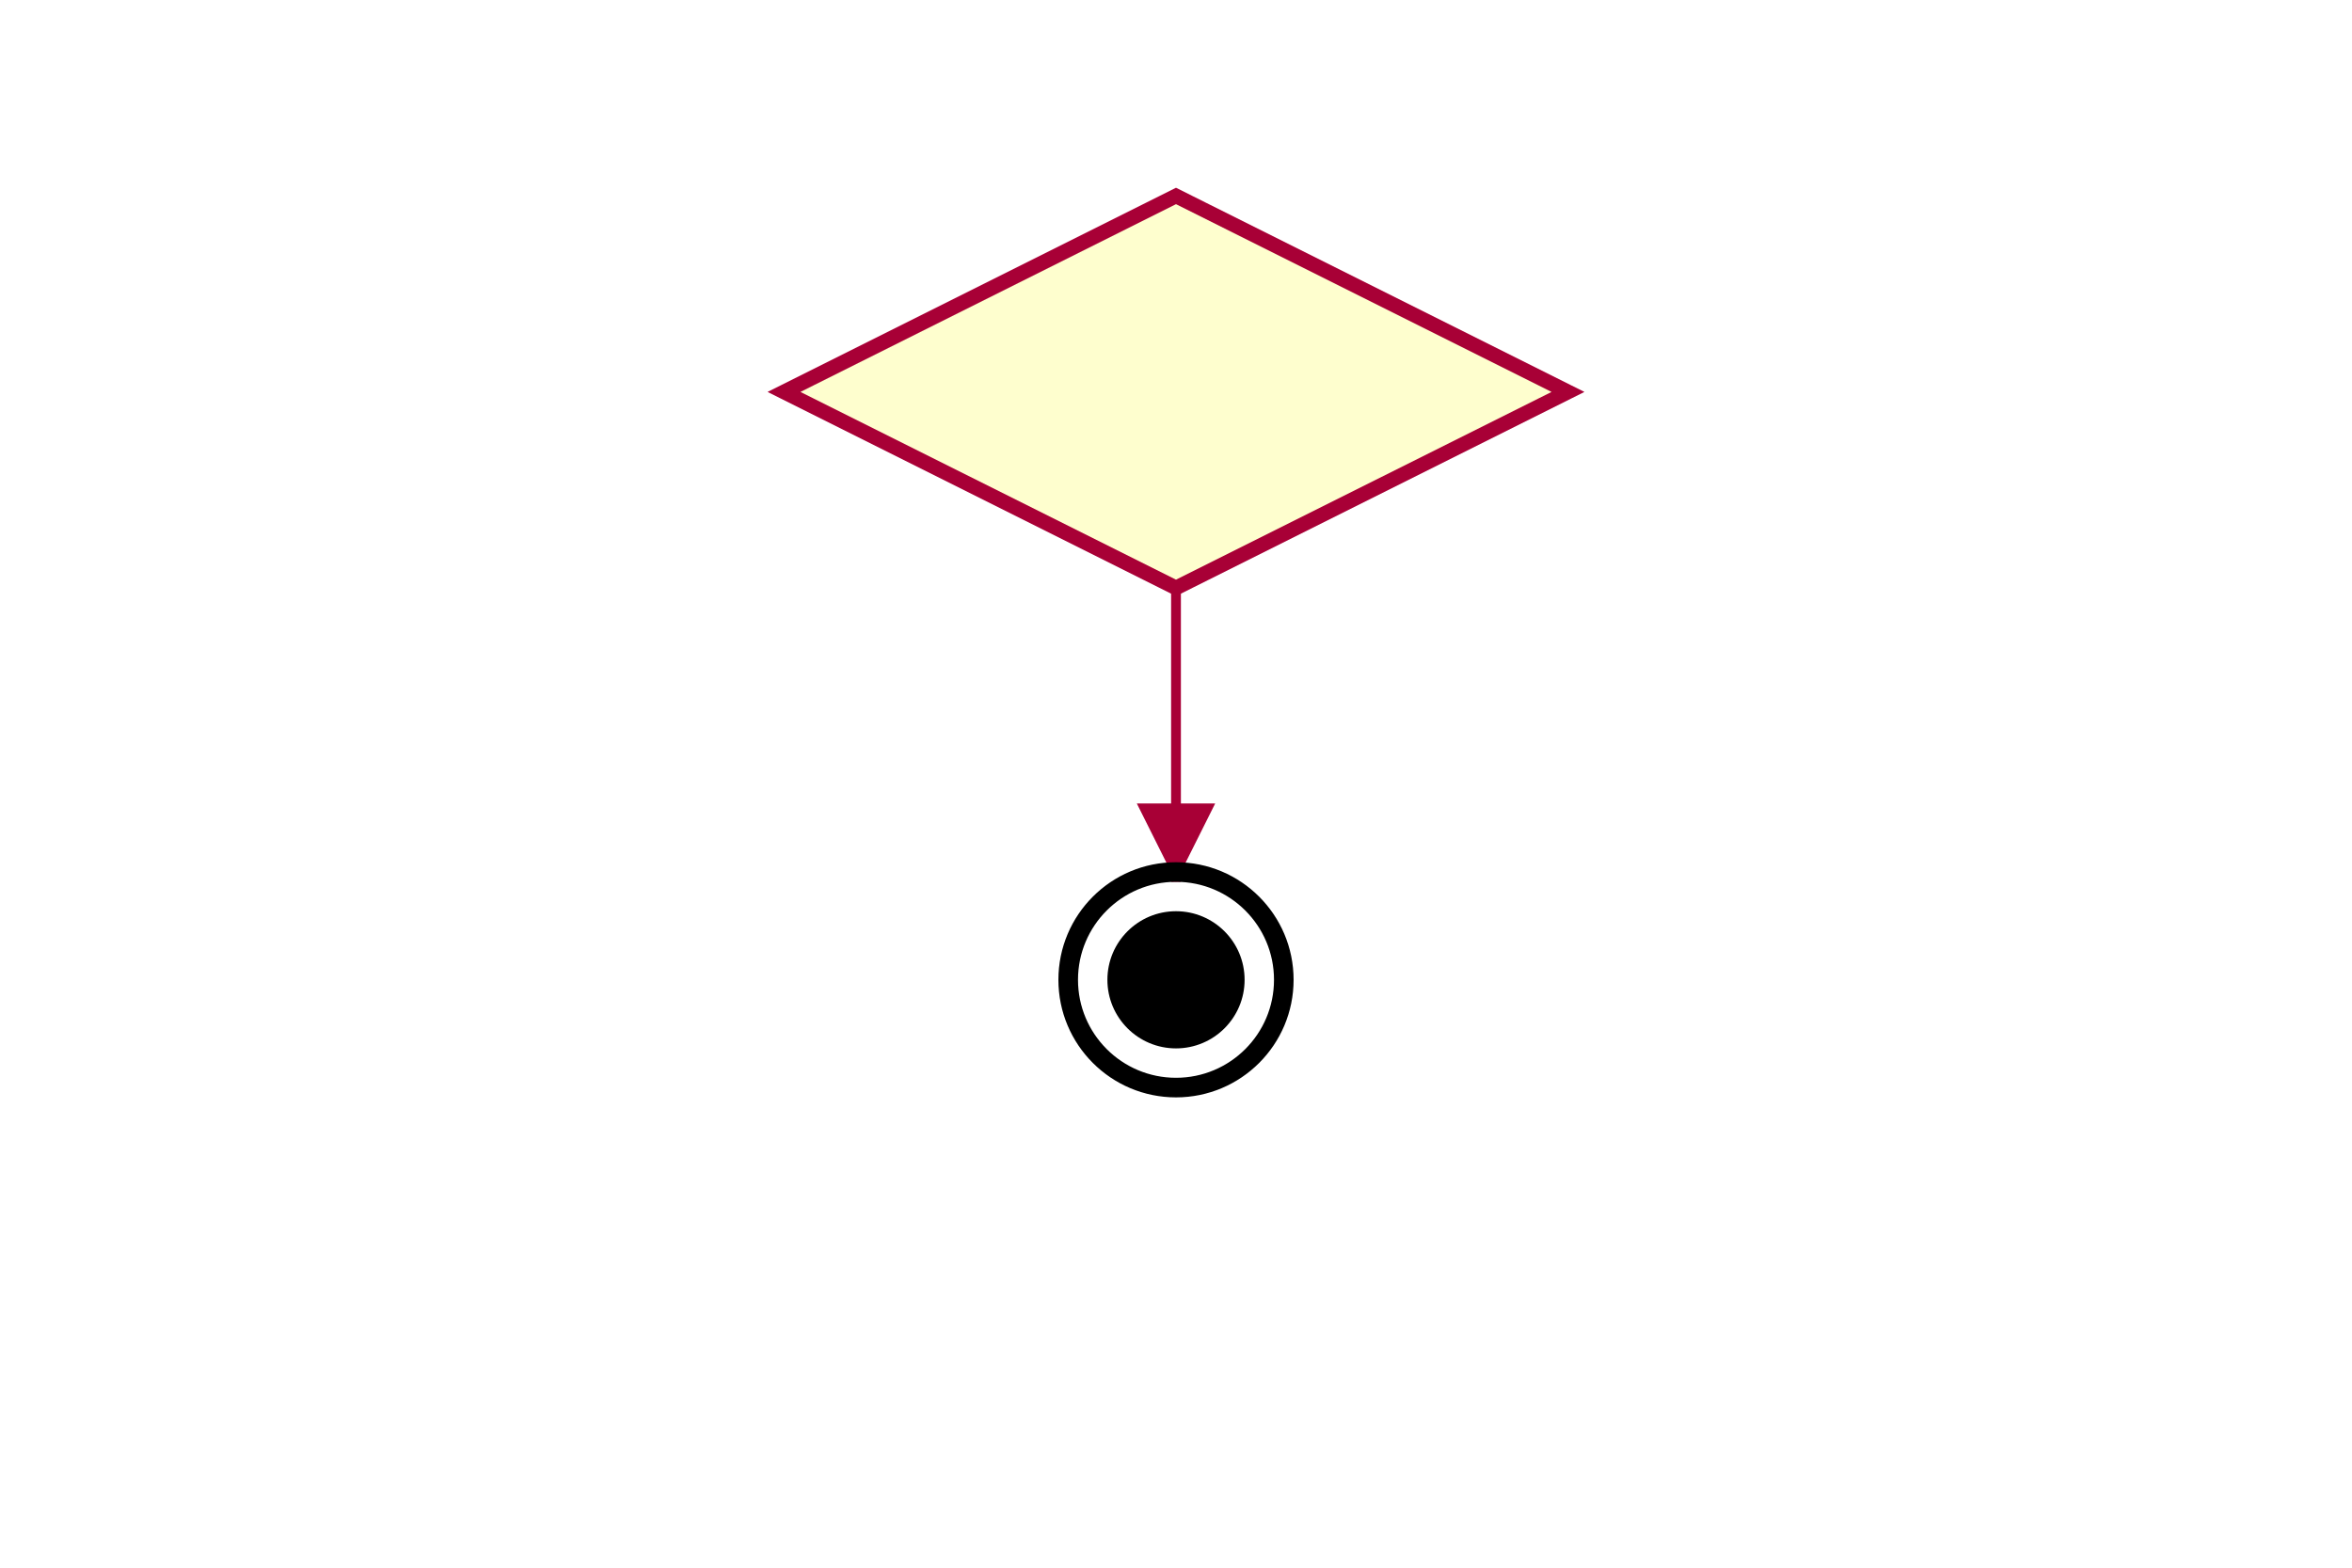
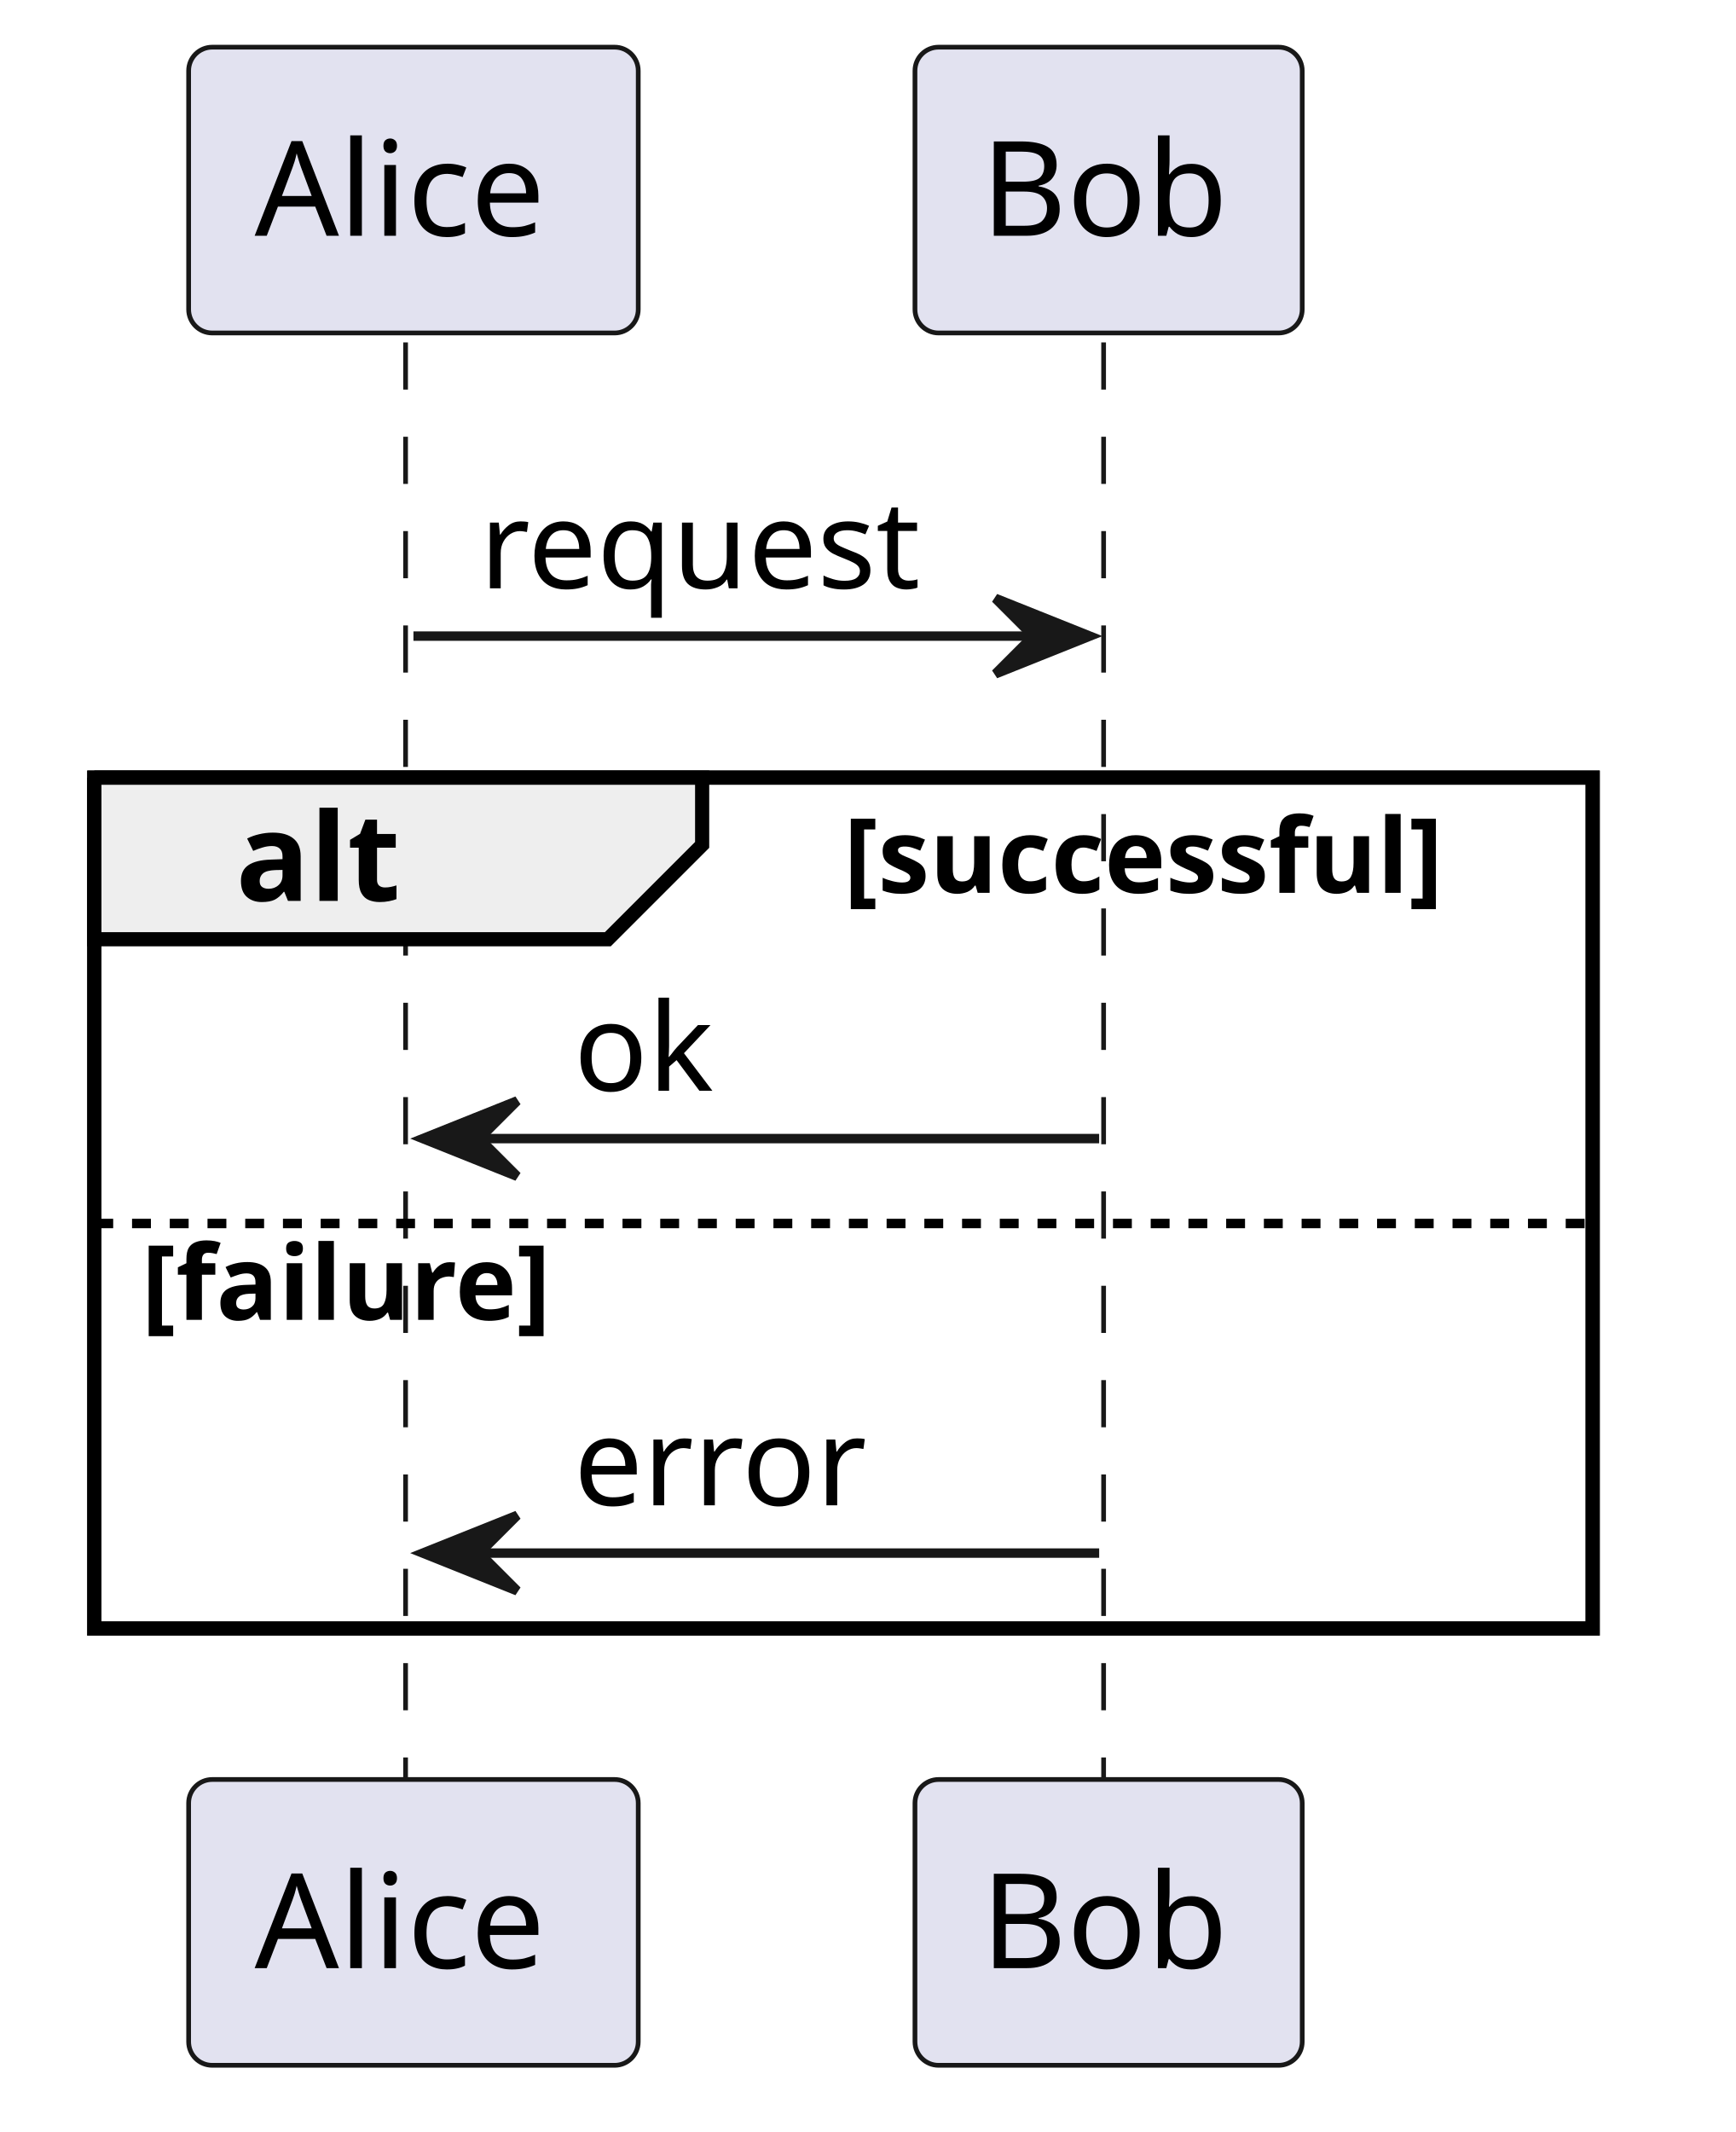
- <svg xmlns="http://www.w3.org/2000/svg" viewBox="0 0 240 160" width="240" height="160" font-family="monospace" font-size="13">
-   <defs>
-     <marker id="act-arrow" viewBox="0 0 10 10" refX="10" refY="5" markerWidth="8" markerHeight="8" orient="auto-start-reverse">
-       <path d="M 0 0 L 10 5 L 0 10 Z" fill="#A80036" stroke="none" />
-     </marker>
-   </defs>
-   <line x1="120.0" y1="60.0" x2="120.0" y2="90.0" stroke="#A80036" stroke-width="1" marker-end="url(#act-arrow)" />
-   <polygon points="120.0,20.0 160.0,40.0 120.0,60.0 80.0,40.0" fill="#FEFECE" stroke="#A80036" stroke-width="1.5" />
-   <circle cx="120.0" cy="100.0" r="11" fill="none" stroke="#000000" stroke-width="2" />
-   <circle cx="120.0" cy="100.0" r="7" fill="#000000" stroke="none" />
+ <svg xmlns="http://www.w3.org/2000/svg" contentStyleType="text/css" data-diagram-type="SEQUENCE" height="226px" preserveAspectRatio="none" style="width:184px;height:226px;background:#FFFFFF;" version="1.1" viewBox="0 0 184 226" width="184px" zoomAndPan="magnify">
+   <defs />
+   <g>
+     <rect fill="none" height="90.203" style="stroke:#000000;stroke-width:1.5;" width="158.859" x="10" y="82.43" />
+     <g class="participant-lifeline" data-entity-uid="part1" data-qualified-name="Alice" id="part1-lifeline">
+       <g>
+         <rect fill="#000000" fill-opacity="0" height="153.336" width="8" x="39.834" y="36.297" />
+         <line style="stroke:#181818;stroke-width:0.5;stroke-dasharray:5,5;" x1="43" x2="43" y1="36.297" y2="189.633" />
+       </g>
+     </g>
+     <g class="participant-lifeline" data-entity-uid="part2" data-qualified-name="Bob" id="part2-lifeline">
+       <g>
+         <rect fill="#000000" fill-opacity="0" height="153.336" width="8" x="113.536" y="36.297" />
+         <line style="stroke:#181818;stroke-width:0.5;stroke-dasharray:5,5;" x1="117.007" x2="117.007" y1="36.297" y2="189.633" />
+       </g>
+     </g>
+     <g class="participant participant-head" data-entity-uid="part1" data-qualified-name="Alice" id="part1-head">
+       <rect fill="#E2E2F0" height="30.297" rx="2.5" ry="2.5" style="stroke:#181818;stroke-width:0.5;" width="47.667" x="20" y="5" />
+       <text fill="#000000" font-family="sans-serif" font-size="14" lengthAdjust="spacing" textLength="33.667" x="27" y="24.995">Alice</text>
+     </g>
+     <g class="participant participant-tail" data-entity-uid="part1" data-qualified-name="Alice" id="part1-tail">
+       <rect fill="#E2E2F0" height="30.297" rx="2.5" ry="2.5" style="stroke:#181818;stroke-width:0.5;" width="47.667" x="20" y="188.633" />
+       <text fill="#000000" font-family="sans-serif" font-size="14" lengthAdjust="spacing" textLength="33.667" x="27" y="208.628">Alice</text>
+     </g>
+     <g class="participant participant-head" data-entity-uid="part2" data-qualified-name="Bob" id="part2-head">
+       <rect fill="#E2E2F0" height="30.297" rx="2.5" ry="2.5" style="stroke:#181818;stroke-width:0.5;" width="41.057" x="97.007" y="5" />
+       <text fill="#000000" font-family="sans-serif" font-size="14" lengthAdjust="spacing" textLength="27.057" x="104.007" y="24.995">Bob</text>
+     </g>
+     <g class="participant participant-tail" data-entity-uid="part2" data-qualified-name="Bob" id="part2-tail">
+       <rect fill="#E2E2F0" height="30.297" rx="2.5" ry="2.5" style="stroke:#181818;stroke-width:0.5;" width="41.057" x="97.007" y="188.633" />
+       <text fill="#000000" font-family="sans-serif" font-size="14" lengthAdjust="spacing" textLength="27.057" x="104.007" y="208.628">Bob</text>
+     </g>
+     <g class="message" data-entity-1="part1" data-entity-2="part2" id="msg1">
+       <polygon fill="#181818" points="105.536,63.43,115.536,67.43,105.536,71.43,109.536,67.43" style="stroke:#181818;stroke-width:1;" />
+       <line style="stroke:#181818;stroke-width:1;" x1="43.834" x2="111.536" y1="67.43" y2="67.43" />
+       <text fill="#000000" font-family="sans-serif" font-size="13" lengthAdjust="spacing" textLength="49.702" x="50.834" y="62.364">request</text>
+     </g>
+     <path d="M10,82.43 L74.443,82.43 L74.443,89.562 L64.443,99.562 L10,99.562 L10,82.43" fill="#EEEEEE" style="stroke:#000000;stroke-width:1.5;" />
+     <rect fill="none" height="90.203" style="stroke:#000000;stroke-width:1.5;" width="158.859" x="10" y="82.43" />
+     <text fill="#000000" font-family="sans-serif" font-size="13" font-weight="700" lengthAdjust="spacing" textLength="19.443" x="25" y="95.497">alt</text>
+     <text fill="#000000" font-family="sans-serif" font-size="11" font-weight="700" lengthAdjust="spacing" textLength="74.416" x="89.443" y="94.64">[successful]</text>
+     <g class="message" data-entity-1="part2" data-entity-2="part1" id="msg2">
+       <polygon fill="#181818" points="54.834,116.695,44.834,120.695,54.834,124.695,50.834,120.695" style="stroke:#181818;stroke-width:1;" />
+       <line style="stroke:#181818;stroke-width:1;" x1="48.834" x2="116.536" y1="120.695" y2="120.695" />
+       <text fill="#000000" font-family="sans-serif" font-size="13" lengthAdjust="spacing" textLength="15.482" x="60.834" y="115.629">ok</text>
+     </g>
+     <line style="stroke:#000000;stroke-width:1;stroke-dasharray:2,2;" x1="10" x2="168.859" y1="129.695" y2="129.695" />
+     <text fill="#000000" font-family="sans-serif" font-size="11" font-weight="700" lengthAdjust="spacing" textLength="50.52" x="15" y="139.906">[failure]</text>
+     <g class="message" data-entity-1="part2" data-entity-2="part1" id="msg3">
+       <polygon fill="#181818" points="54.834,160.633,44.834,164.633,54.834,168.633,50.834,164.633" style="stroke:#181818;stroke-width:1;" />
+       <line style="stroke:#181818;stroke-width:1;" x1="48.834" x2="116.536" y1="164.633" y2="164.633" />
+       <text fill="#000000" font-family="sans-serif" font-size="13" lengthAdjust="spacing" textLength="31.986" x="60.834" y="159.567">error</text>
+     </g>
+   </g>
</svg>
